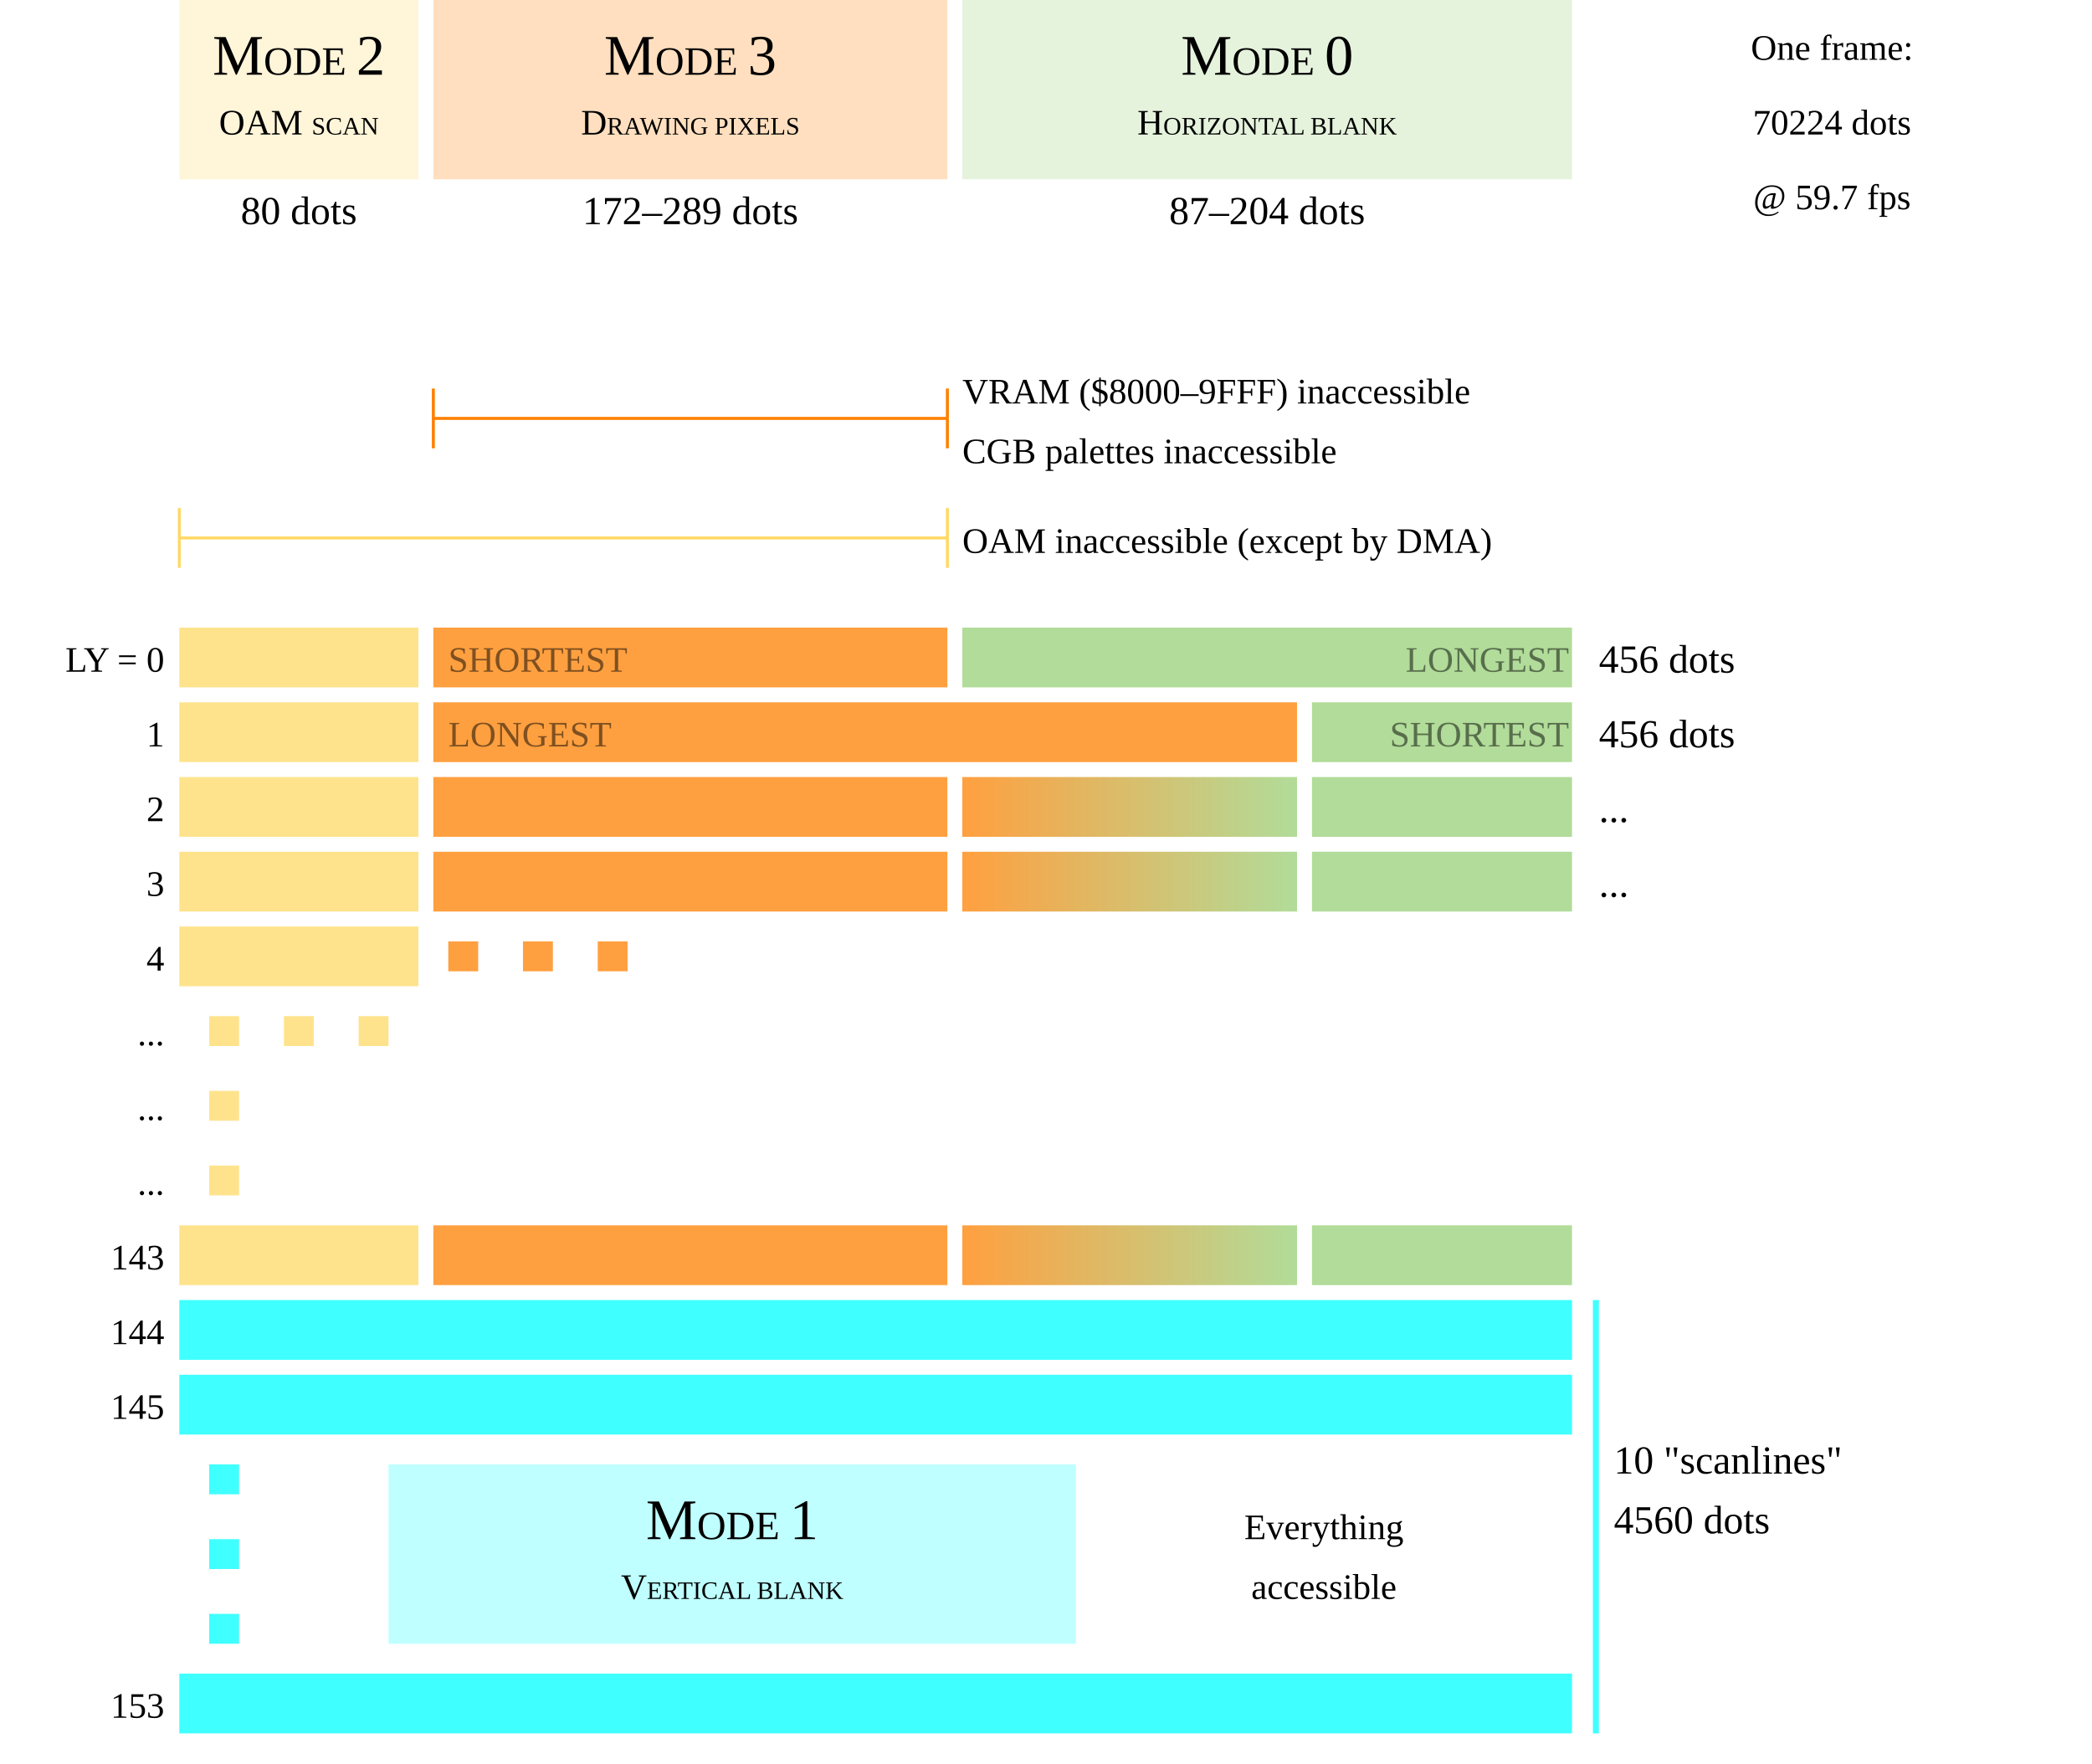
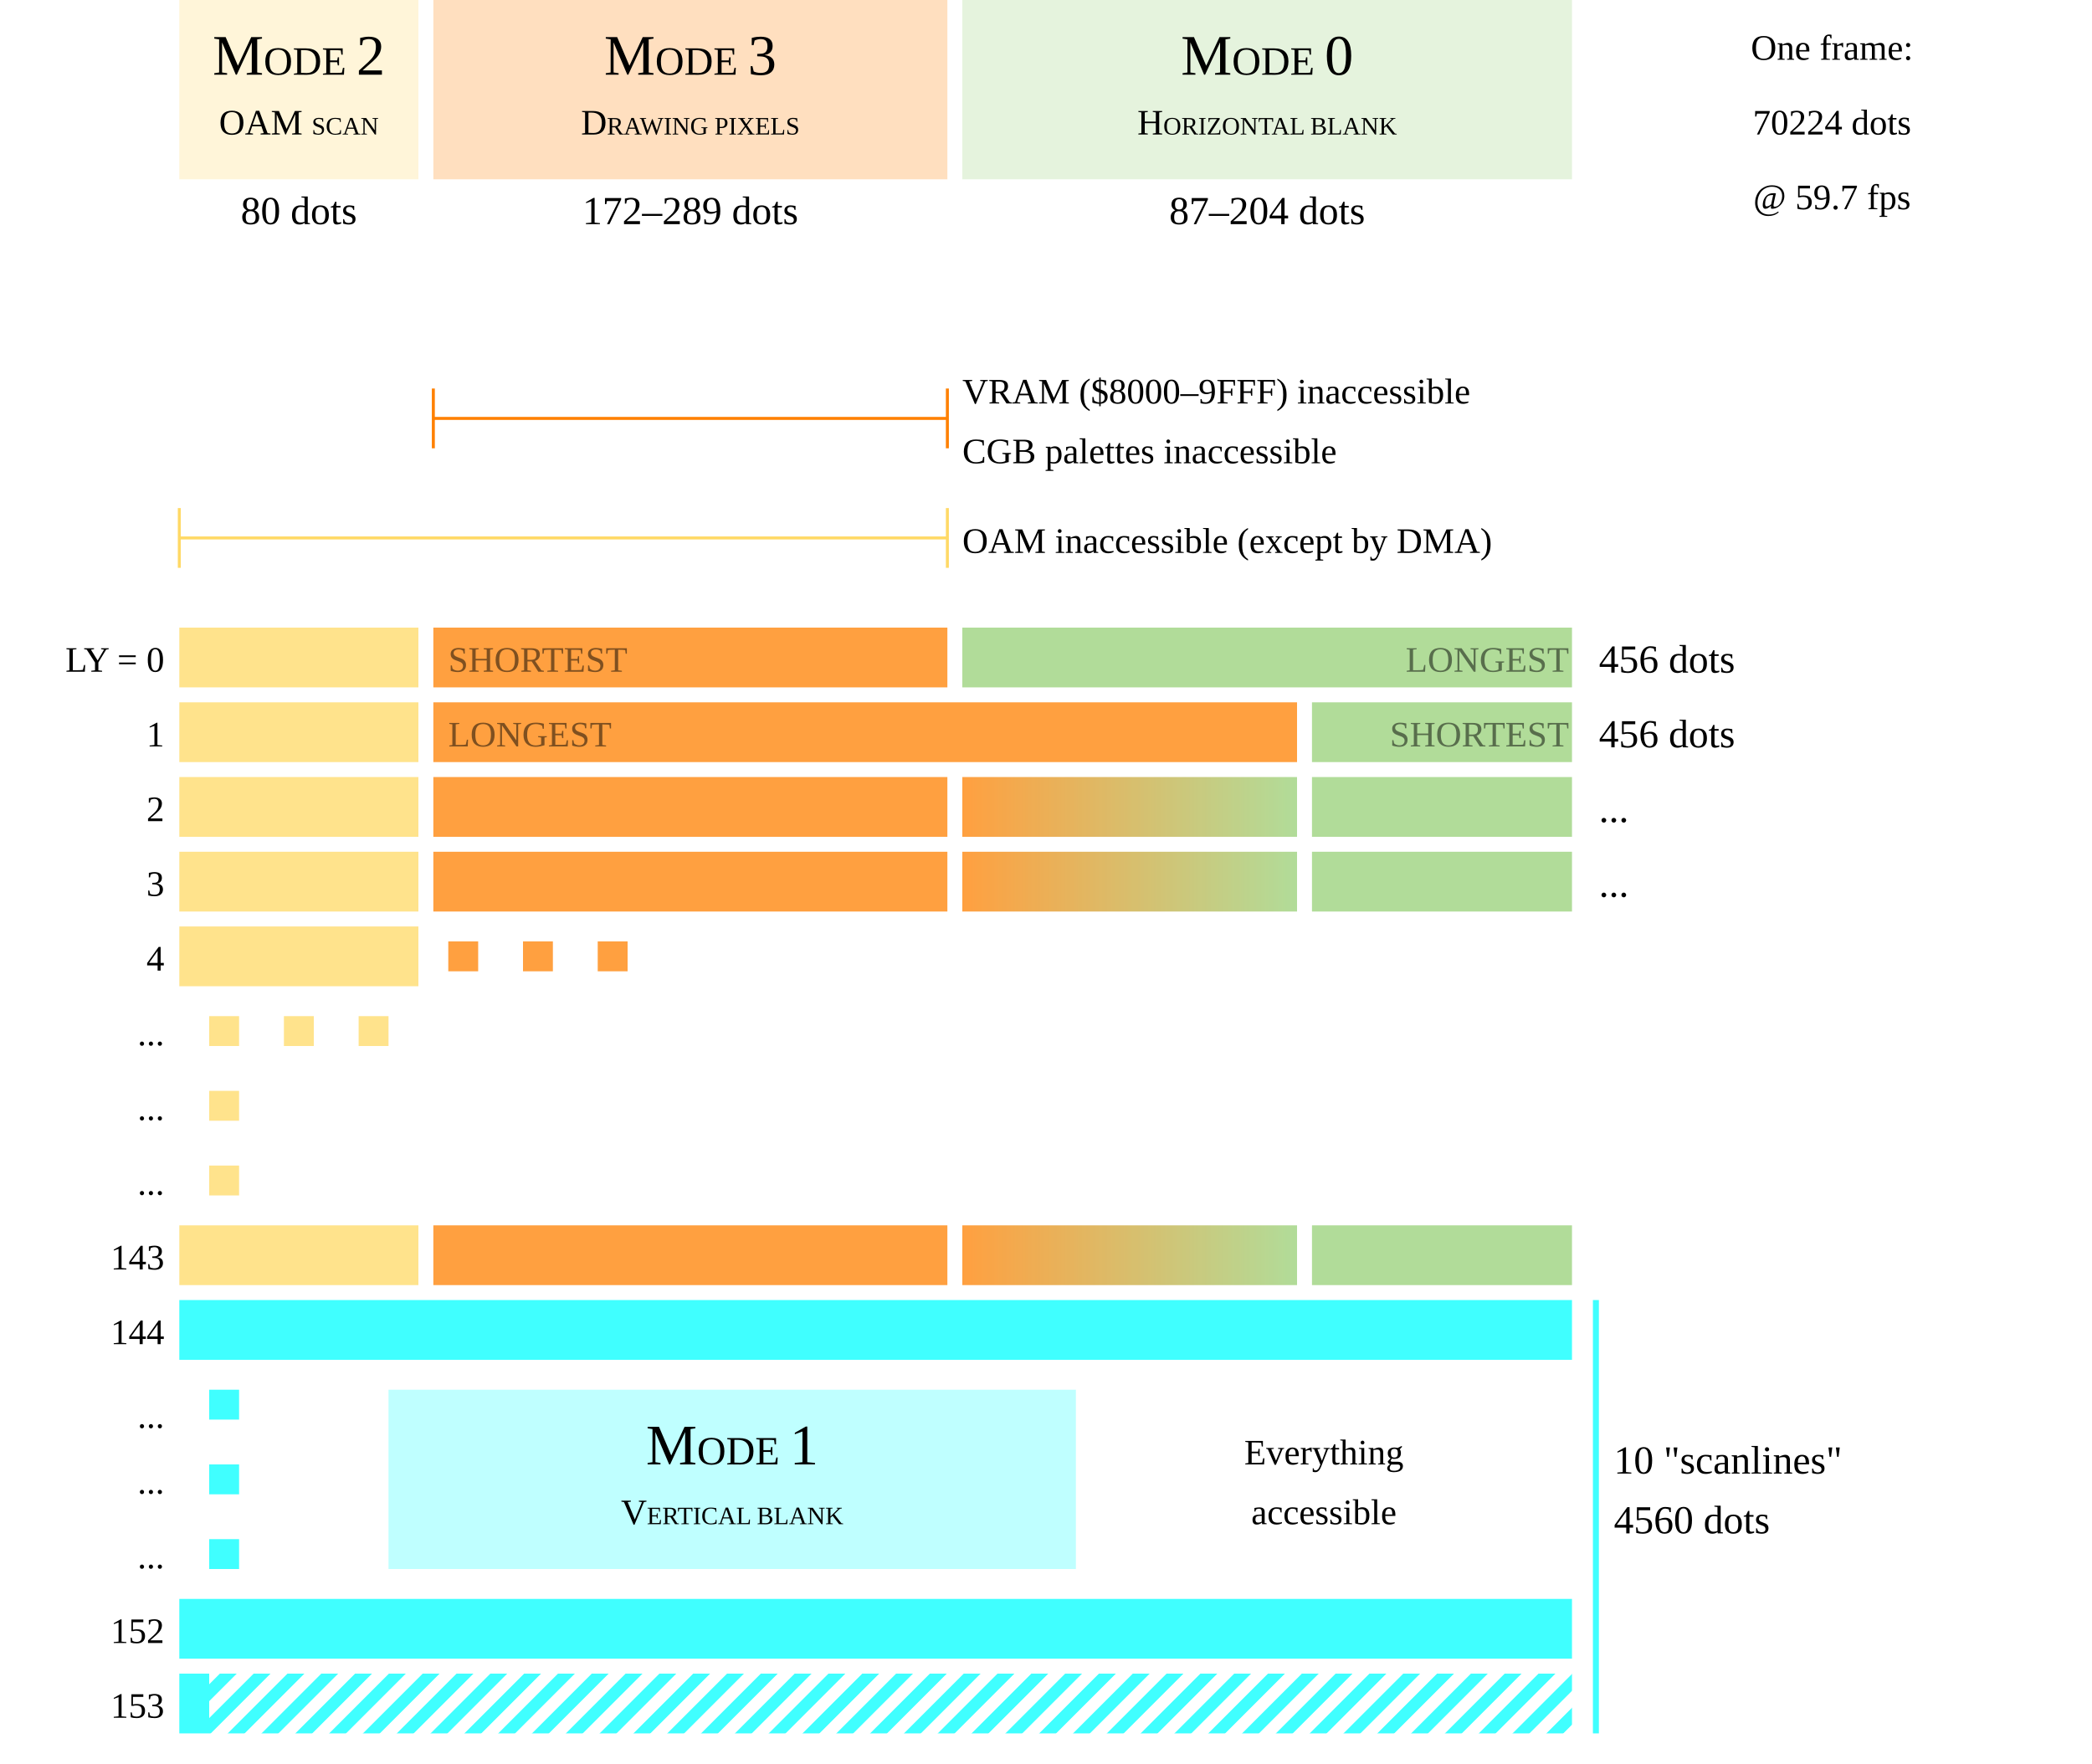
<svg xmlns="http://www.w3.org/2000/svg" viewBox="0 0 700 590" preserveAspectRatio="xMidYMid meet">
  <defs>
    <style type="text/css">
			text { fill: var(--fg, #000); }
			rect      { opacity: 75%; }
			.mode-box { opacity: 25%; height: 60px; }
			.scanline {               height: 20px; }
			.square   { width: 10px;  height: 10px; }
			.m2 { fill: #ffd966; }
			.m3 { fill: #ff8000; }
			.m0 { fill: #97d077; }
			.m1 { fill: #00ffff; }
			.m30 { fill: url(#m30-gradient); }
+ 			.m1-hatched { fill: url(#m1-hatch); }
			.darken {
				fill: #000;
				opacity: 50%;
				font-weight: 500;
			}
			.centered { text-anchor: middle; }
			.right    { text-anchor: end; }
			.mode-id { font-size: large; }
			.small   { font-size: small; }
			.middle-baseline { dominant-baseline: middle; }
			.mode-id, .mode-descr { font-variant: small-caps; }
		</style>
    <linearGradient x1="0%" y1="0%" x2="100%" y2="0%" id="m30-gradient">
      <stop offset="0%" stop-color="#ff8000" />
      <stop offset="100%" stop-color="#97d077" />
    </linearGradient>
+     <pattern id="m1-hatch" patternUnits="userSpaceOnUse" width="8" height="8" patternTransform="rotate(45)">
+       <path d="M 2,0 v 8" stroke="#00ffff" stroke-width="4" />
+     </pattern>
  </defs>
  <rect class="mode-box m2" x="60" y="0" width="80" />
  <text class="centered mode-id" x="100" y="25">Mode 2</text>
  <text class="centered mode-descr" x="100" y="45">OAM scan</text>
  <text class="centered small" x="100" y="75">80 dots</text>
  <rect class="mode-box m3" x="145" y="0" width="172" />
  <text class="centered mode-id" x="231" y="25">Mode 3</text>
  <text class="centered mode-descr" x="231" y="45">Drawing pixels</text>
  <text class="centered small" x="231" y="75">172–289 dots</text>
  <rect class="mode-box m0" x="322" y="0" width="204" />
  <text class="centered mode-id" x="424" y="25">Mode 0</text>
  <text class="centered mode-descr" x="424" y="45">Horizontal blank</text>
  <text class="centered small" x="424" y="75">87–204 dots</text>
-   <rect class="mode-box m1" x="130" y="490" width="230" />
-   <text class="centered mode-id" x="245" y="515">Mode 1</text>
-   <text class="centered mode-descr" x="245" y="535">Vertical blank</text>
+   <rect class="mode-box m1" x="130" y="465" width="230" />
+   <text class="centered mode-id" x="245" y="490">Mode 1</text>
+   <text class="centered mode-descr" x="245" y="510">Vertical blank</text>
  <text x="322" y="135">VRAM ($8000–9FFF) inaccessible</text>
  <text x="322" y="155">CGB palettes inaccessible</text>
  <path stroke="#ff8000" d="M 317,130                            v 20                            m 0,-10                            h -172                            m 0,10                            v -20" />
  <text x="322" y="185">OAM inaccessible (except by DMA)</text>
  <path stroke="#ffd966" d="M 317,170                            v 20                            m 0,-10                            h -257                            m 0,10                            v -20" />
-   <text class="centered" x="443" y="515">Everything</text>
-   <text class="centered" x="443" y="535">accessible</text>
+   <text class="centered" x="443" y="490">Everything</text>
+   <text class="centered" x="443" y="510">accessible</text>
  <text class="middle-baseline right" x="55" y="222">LY = 0</text>
  <rect class="scanline m2" y="210" x="60" width="80" />
  <rect class="scanline m3" y="210" x="145" width="172" />
  <rect class="scanline m0" y="210" x="322" width="204" />
  <text class="middle-baseline darken" y="222" x="150">SHORTEST</text>
  <text class="middle-baseline darken right" y="222" x="525">LONGEST</text>
  <text class="middle-baseline small" x="535" y="222">456 dots</text>
  <text class="middle-baseline right" x="55" y="247">1</text>
  <rect class="scanline m2" y="235" x="60" width="80" />
  <rect class="scanline m3" y="235" x="145" width="289" />
  <rect class="scanline m0" y="235" x="439" width="87" />
  <text class="middle-baseline darken" y="247" x="150">LONGEST</text>
  <text class="middle-baseline darken right" y="247" x="525">SHORTEST</text>
  <text class="middle-baseline small" x="535" y="247">456 dots</text>
  <text class="middle-baseline right" x="55" y="272">2</text>
  <rect class="scanline m2" y="260" x="60" width="80" />
  <rect class="scanline m3" y="260" x="145" width="172" />
  <rect class="scanline m30" y="260" x="322" width="112" />
  <rect class="scanline m0" y="260" x="439" width="87" />
  <text class="middle-baseline small" x="535" y="272">...</text>
  <text class="middle-baseline right" x="55" y="297">3</text>
  <rect class="scanline m2" y="285" x="60" width="80" />
  <rect class="scanline m3" y="285" x="145" width="172" />
  <rect class="scanline m30" y="285" x="322" width="112" />
  <rect class="scanline m0" y="285" x="439" width="87" />
  <text class="middle-baseline small" x="535" y="297">...</text>
  <text class="middle-baseline right" x="55" y="322">4</text>
  <rect class="scanline m2" y="310" x="60" width="80" />
  <rect class="square m3" y="315" x="150" />
  <rect class="square m3" y="315" x="175" />
  <rect class="square m3" y="315" x="200" />
  <text class="middle-baseline right" x="55" y="347">...</text>
  <rect class="square m2" y="340" x="70" />
  <rect class="square m2" y="340" x="95" />
  <rect class="square m2" y="340" x="120" />
  <text class="middle-baseline right" x="55" y="372">...</text>
  <rect class="square m2" y="365" x="70" />
  <text class="middle-baseline right" x="55" y="397">...</text>
  <rect class="square m2" y="390" x="70" />
  <text class="middle-baseline right" x="55" y="422">143</text>
  <rect class="scanline m2" y="410" x="60" width="80" />
  <rect class="scanline m3" y="410" x="145" width="172" />
  <rect class="scanline m30" y="410" x="322" width="112" />
  <rect class="scanline m0" y="410" x="439" width="87" />
  <text class="middle-baseline right" x="55" y="447">144</text>
  <rect class="scanline m1" y="435" x="60" width="466" />
-   <text class="middle-baseline right" x="55" y="472">145</text>
-   <rect class="scanline m1" y="460" x="60" width="466" />
+   <text class="middle-baseline right" x="55" y="475">...</text>
+   <rect class="square m1" y="465" x="70" />
+   <text class="middle-baseline right" x="55" y="497">...</text>
  <rect class="square m1" y="490" x="70" />
+   <text class="middle-baseline right" x="55" y="522">...</text>
  <rect class="square m1" y="515" x="70" />
-   <rect class="square m1" y="540" x="70" />
+   <text class="middle-baseline right" x="55" y="547">152</text>
+   <rect class="scanline m1" y="535" x="60" width="466" />
  <text class="middle-baseline right" x="55" y="572">153</text>
-   <rect class="scanline m1" y="560" x="60" width="466" />
+   <rect class="scanline m1" y="560" x="60" width="10" />
+   <rect class="scanline m1-hatched" y="560" x="70" width="456" />
  <rect class="m1" y="435" x="533" height="145" width="2" />
  <text class="middle-baseline small" x="540" y="490">10 "scanlines"</text>
  <text class="middle-baseline small" x="540" y="510">4560 dots</text>
  <text class="centered" y="20" x="613">One frame:</text>
  <text class="centered" y="45" x="613">70224 dots</text>
  <text class="centered" y="70" x="613">@ 59.7 fps</text>
</svg>
